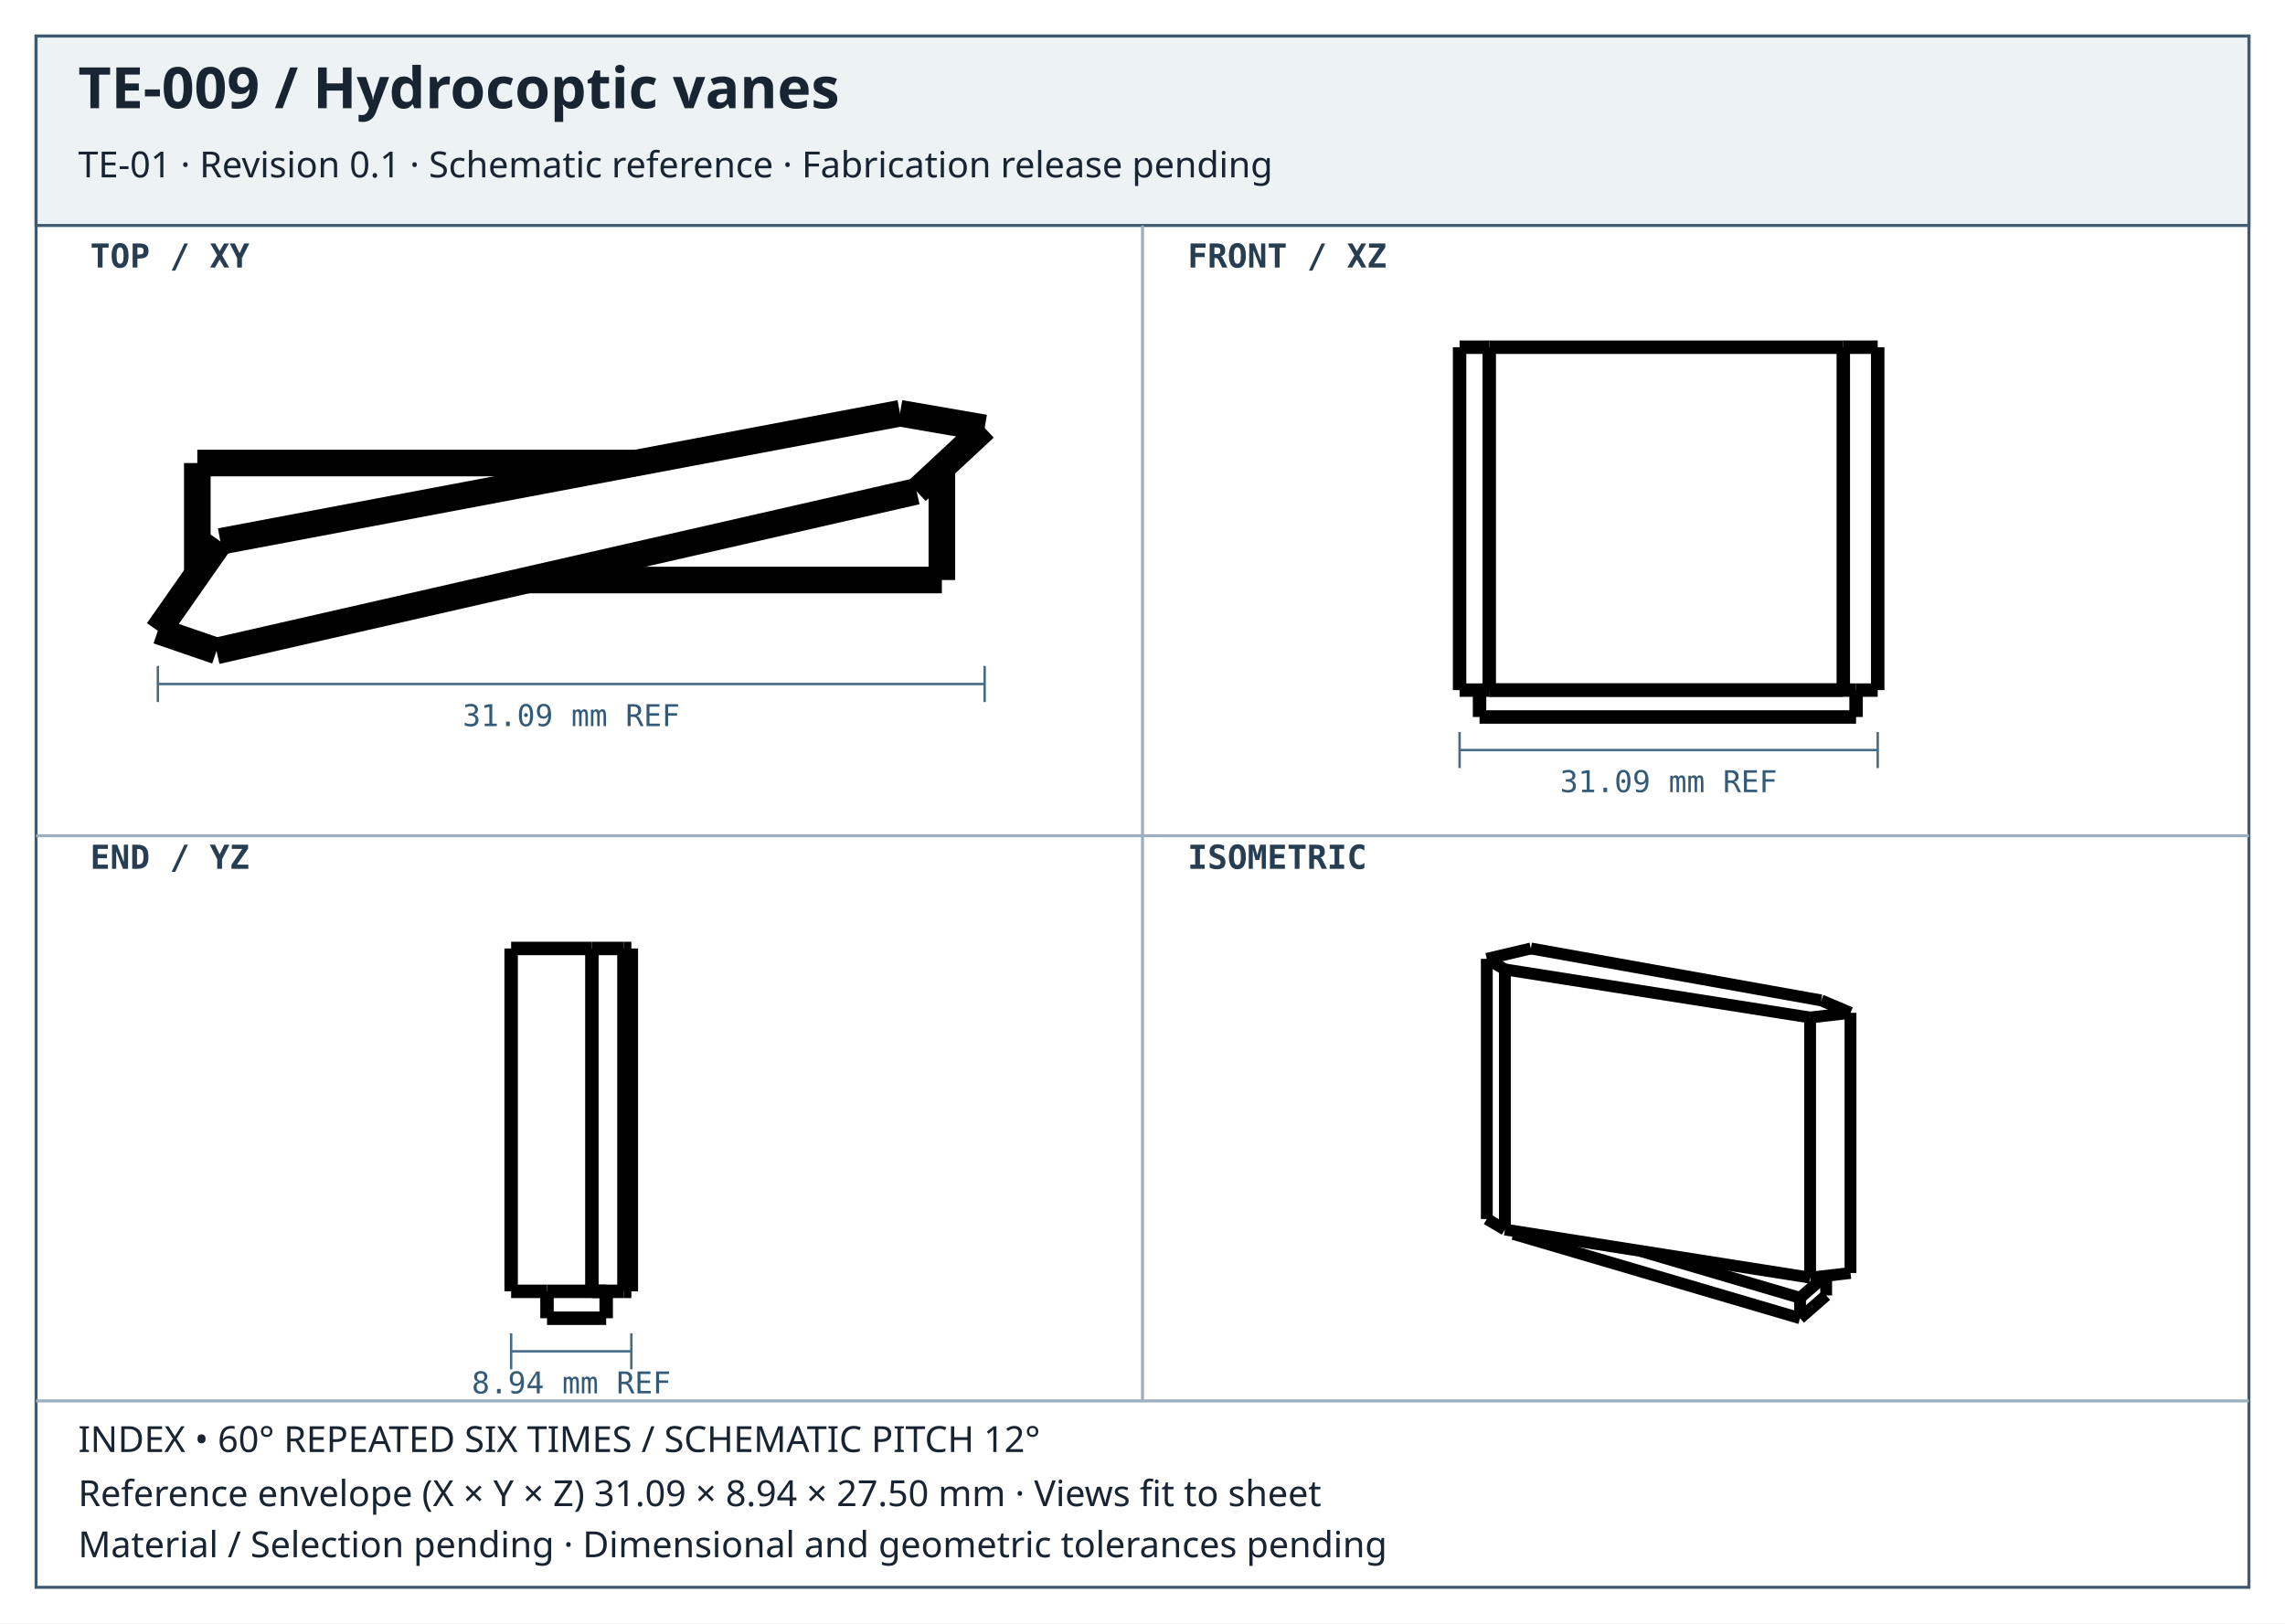
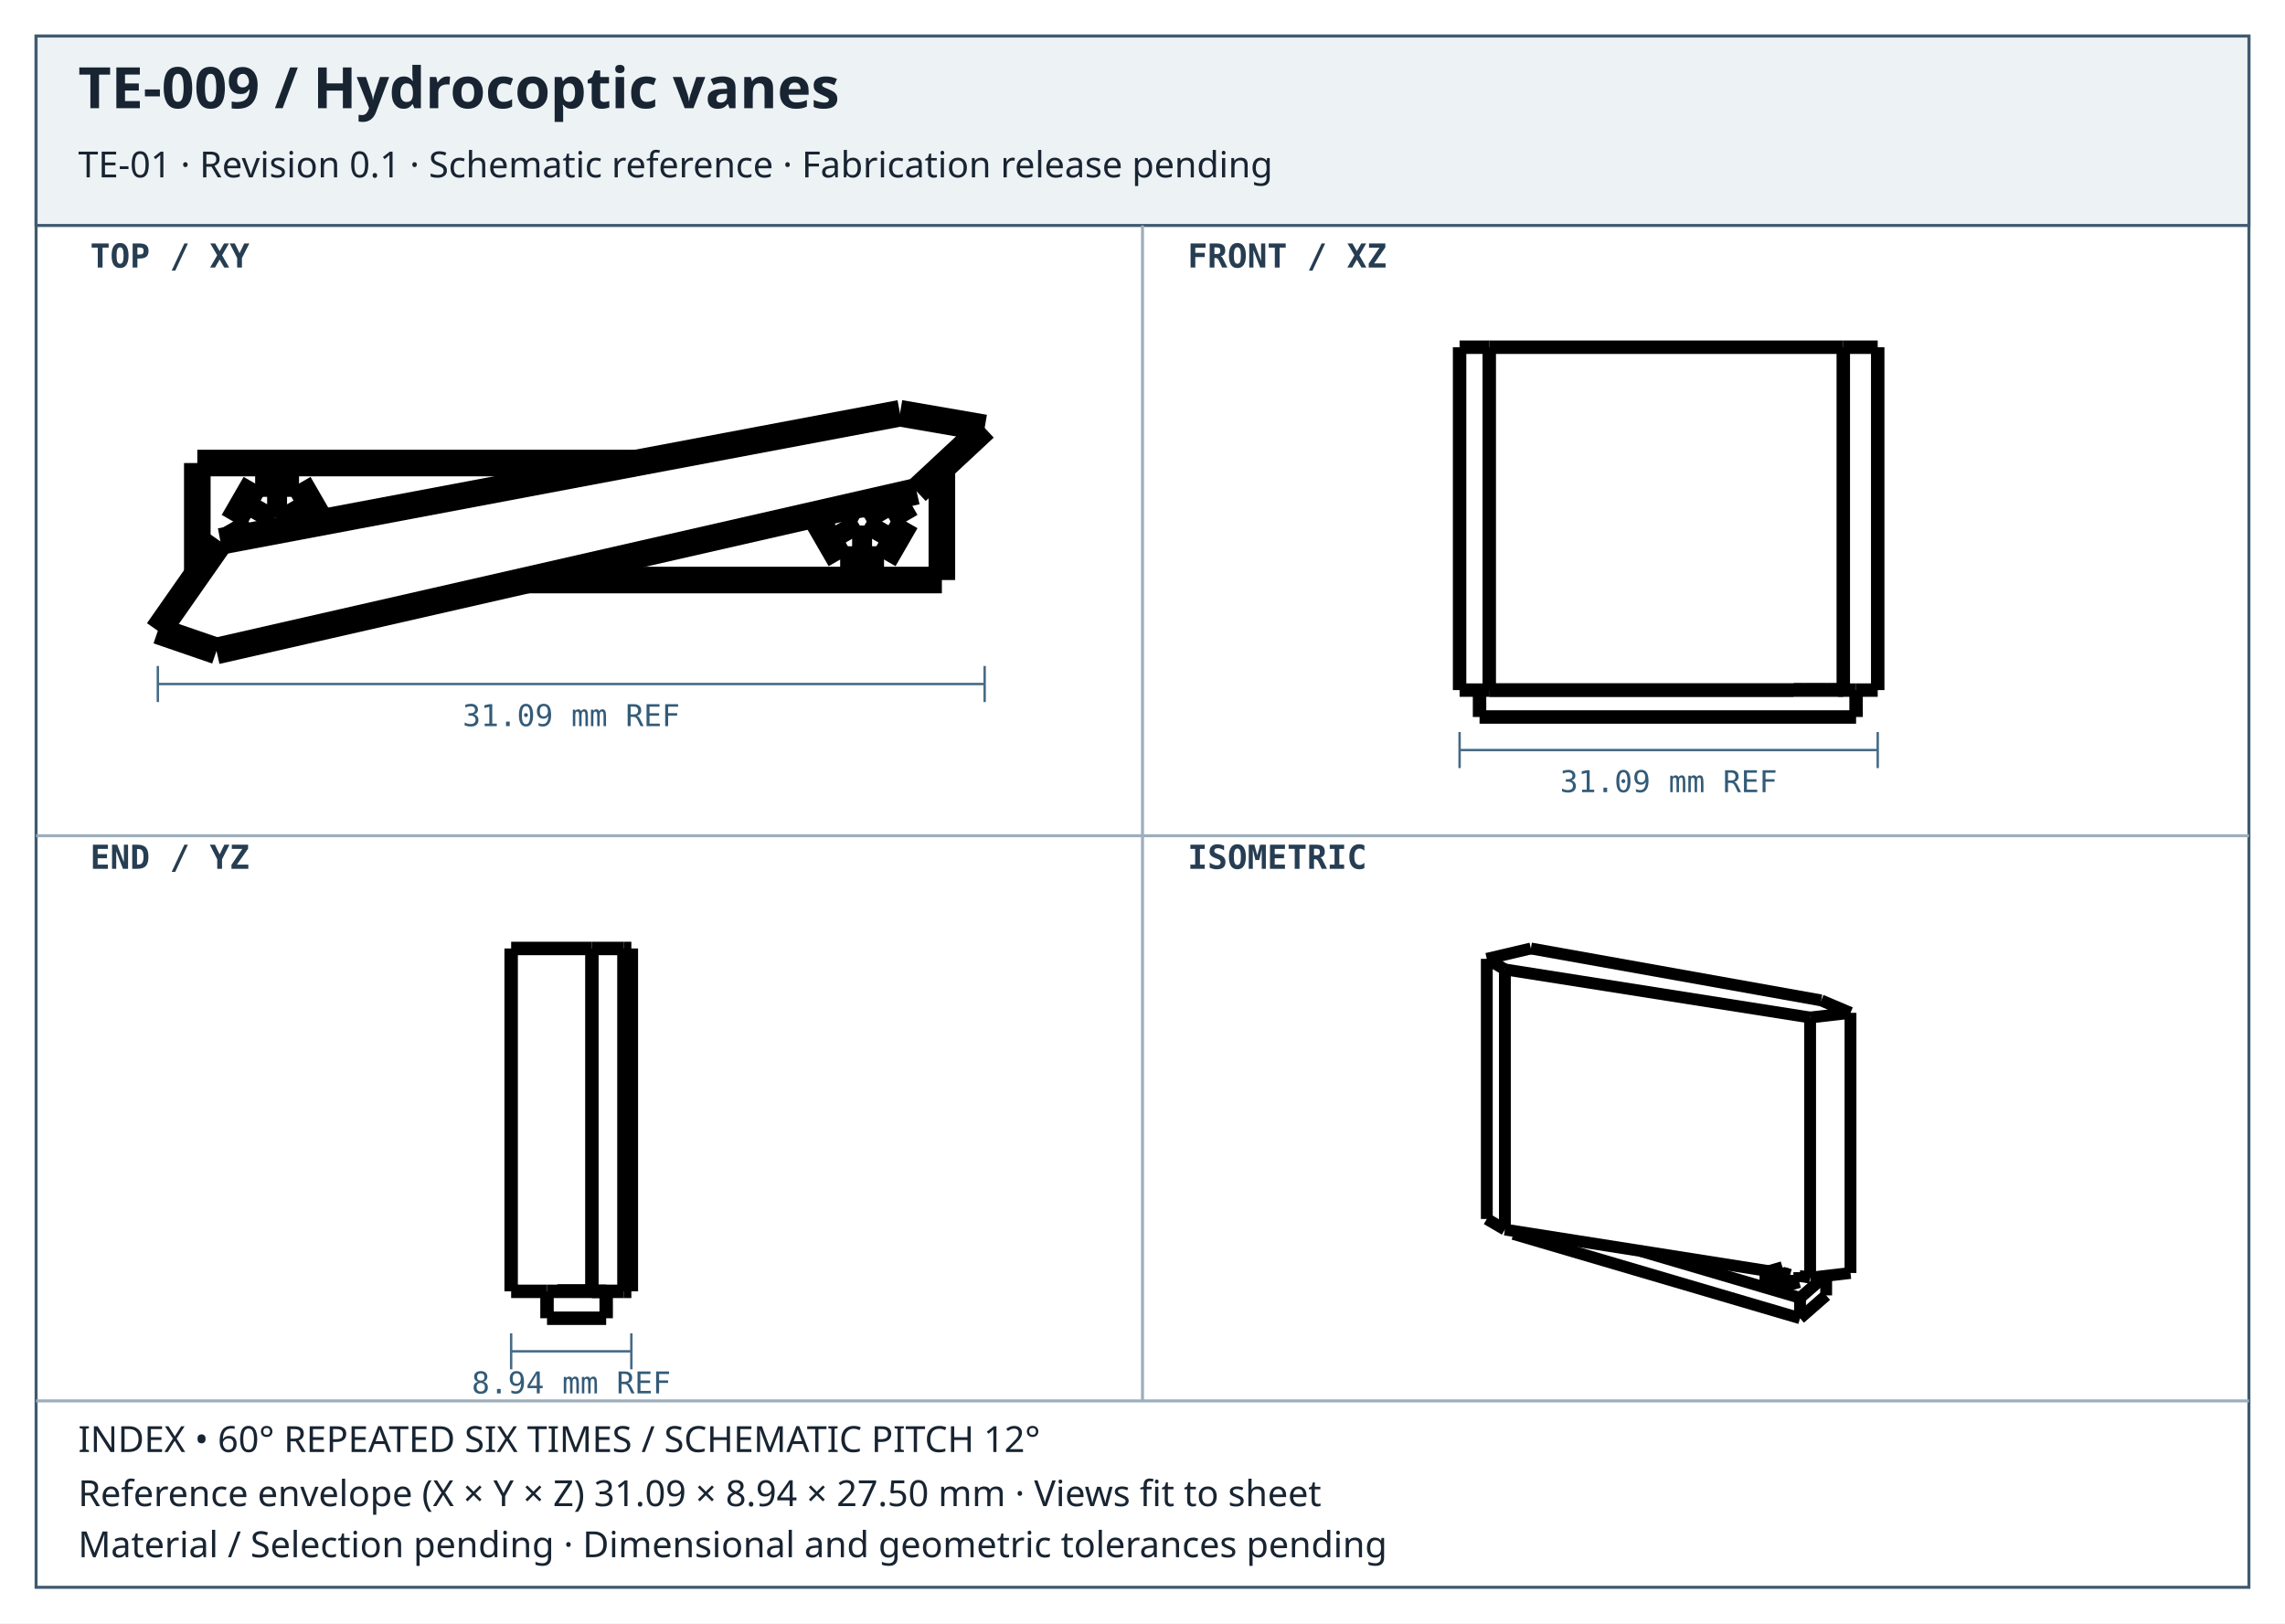
<svg xmlns="http://www.w3.org/2000/svg" viewBox="0 0 760 540">
  <style>
text{fill:#182431;font:12px sans-serif}.label{font:700 11px monospace;fill:#263d52}.value{font:10px monospace;fill:#335b78}.dim{stroke:#466b86;stroke-width:0.8;fill:none}g :is(path,circle,ellipse,line,polyline,polygon){vector-effect:non-scaling-stroke;stroke-width:.65px}
</style>
  <rect width="760" height="540" fill="white" />
  <rect x="12" y="12" width="736" height="516" fill="none" stroke="#405a70" />
  <rect x="12" y="12" width="736" height="63" fill="#edf2f5" stroke="#405a70" />
  <text x="26" y="36" style="font-size:19px;font-weight:bold">TE-009 / Hydrocoptic vanes</text>
  <text x="26" y="59">TE-01 · Revision 0.1 · Schematic reference · Fabrication release pending</text>
  <path d="M380 75V466 M12 278H748 M12 466H748" fill="none" stroke="#9daebc" />
  <text class="label" x="30" y="89">TOP / XY</text>
  <g transform="translate(189.4483 173.4852) scale(8.844488)">
    <g fill="none" stroke="rgb(0, 0, 0)" stroke-linecap="butt" stroke-linejoin="miter" stroke-width="1.0" transform="scale(1, -1)">
      <path id="1" d=" M -15.484 -4.109 L -13.278 -4.867 " />
      <path id="2" d=" M -13.278 -4.867 L 13.049 1.138 " />
      <path id="3" d=" M 13.049 1.138 L 15.609 3.522 " />
      <path id="4" d=" M 15.609 3.522 L 12.425 4.072 " />
      <path id="5" d=" M 12.425 4.072 L -13.132 -0.747 " />
      <path id="6" d=" M -13.132 -0.747 L -15.484 -4.109 " />
      <path id="7" d=" M -14 -1.988 L -14 2.2 " />
      <path id="8" d=" M 14 -2.2 L 14 2.024 " />
      <path id="9" d=" M -1.585 -2.2 L 14 -2.2 " />
      <path id="10" d=" M -14 2.2 L 2.495 2.2 " />
+       <path id="11" d=" M -9.35 0 L -10.175 1.429 " />
+       <path id="12" d=" M -9.372 -0.038 L -9.35 5.8301e-17 " />
+       <path id="13" d=" M -10.175 1.429 L -11.825 1.429 " />
+       <path id="14" d=" M -11.825 1.429 L -12.65 3.4693e-16 " />
+       <path id="15" d=" M -12.65 2.02067e-16 L -12.309 -0.591 " />
+       <path id="16" d=" M -11.375 0.65 L -10.625 0.65 " />
+       <path id="17" d=" M -11.75 5.65075e-17 L -11.375 0.65 " />
+       <path id="18" d=" M -11.497 -0.438 L -11.75 7.03853e-17 " />
+       <path id="19" d=" M -10.25 8.32667e-17 L -10.382 -0.228 " />
+       <path id="20" d=" M -10.625 0.65 L -10.25 0 " />
+       <path id="21" d=" M 12.65 0 L 12.116 0.925 " />
+       <path id="22" d=" M 11.825 -1.429 L 12.65 5.8301e-17 " />
+       <path id="23" d=" M 10.175 -1.429 L 11.825 -1.429 " />
+       <path id="24" d=" M 9.546 0.339 L 9.35 3.4693e-16 " />
+       <path id="25" d=" M 9.35 2.02067e-16 L 10.175 -1.429 " />
+       <path id="26" d=" M 10.908 0.65 L 11.375 0.65 " />
+       <path id="27" d=" M 10.25 5.65075e-17 L 10.582 0.575 " />
+       <path id="28" d=" M 10.625 -0.65 L 10.25 7.03853e-17 " />
+       <path id="29" d=" M 11.375 -0.65 L 10.625 -0.65 " />
+       <path id="30" d=" M 11.75 8.32667e-17 L 11.375 -0.65 " />
+       <path id="31" d=" M 11.375 0.65 L 11.75 0 " />
    </g>
  </g>
  <path class="dim" d="M52.5 221.532v12 M327.5 221.532v12 M52.5 227.532H327.5" />
  <text text-anchor="middle" class="value" x="190" y="241.532">31.09 mm REF</text>
  <text class="label" x="395" y="89">FRONT / XZ</text>
  <g transform="translate(554.721 229.5545) scale(4.472727)">
    <g fill="none" stroke="rgb(0, 0, 0)" stroke-linecap="butt" stroke-linejoin="miter" stroke-width="1.0" transform="scale(1, -1)">
      <path id="1" d=" M -15.484 1.21628e-16 L -15.484 25.5 " />
      <path id="2" d=" M -13.278 -7.38109e-17 L -13.278 25.5 " />
      <path id="3" d=" M -15.484 1.21628e-16 L -13.278 1.55193e-16 " />
      <path id="4" d=" M -15.484 25.5 L -13.278 25.5 " />
      <path id="5" d=" M 13.049 2.19594e-16 L 13.049 25.5 " />
-       <path id="6" d=" M -13.278 -7.38109e-17 L 13.049 -1.25898e-16 " />
-       <path id="7" d=" M -13.278 25.5 L 13.049 25.5 " />
-       <path id="8" d=" M 15.609 -2.57665e-16 L 15.609 25.5 " />
-       <path id="9" d=" M 14 2.33276e-16 L 15.609 2.5641e-16 " />
-       <path id="10" d=" M 13.049 25.5 L 15.609 25.5 " />
-       <path id="11" d=" M -14 -2 L -14 0 " />
-       <path id="12" d=" M 14 -2 L 14 0 " />
-       <path id="13" d=" M -14 -2 L 14 -2 " />
-       <path id="14" d=" M -13.278 0 L 14 0 " />
+       <path id="6" d=" M -13.278 -7.38109e-17 L 9.35 -1.1858e-16 " />
+       <path id="7" d=" M 12.65 -1.25109e-16 L 13.049 -1.25898e-16 " />
+       <path id="8" d=" M -13.278 25.5 L 13.049 25.5 " />
+       <path id="9" d=" M 15.609 -2.57665e-16 L 15.609 25.5 " />
+       <path id="10" d=" M 14 2.33276e-16 L 15.609 2.5641e-16 " />
+       <path id="11" d=" M 13.049 25.5 L 15.609 25.5 " />
+       <path id="12" d=" M -14 -2 L -14 0 " />
+       <path id="13" d=" M 14 -2 L 14 0 " />
+       <path id="14" d=" M -14 -2 L 14 -2 " />
+       <path id="15" d=" M -13.278 0 L 14 0 " />
+       <path id="16" d=" M 12.65 0 L 12.65 0.03 " />
+       <path id="17" d=" M 11.825 0 L 11.825 0.03 " />
+       <path id="18" d=" M 11.825 0.03 L 12.65 0.03 " />
+       <path id="19" d=" M 10.175 0.03 L 11.825 0.03 " />
+       <path id="20" d=" M 9.35 0.03 L 10.175 0.03 " />
+       <path id="21" d=" M 10.175 0 L 10.175 0.03 " />
+       <path id="22" d=" M 9.35 0 L 9.35 0.03 " />
    </g>
  </g>
  <path class="dim" d="M485.465 243.5v12 M624.535 243.5v12 M485.465 249.5H624.535" />
  <text text-anchor="middle" class="value" x="555" y="263.5">31.09 mm REF</text>
  <text class="label" x="30" y="289">END / YZ</text>
  <g transform="translate(191.7775 429.5545) scale(4.472727)">
    <g fill="none" stroke="rgb(0, 0, 0)" stroke-linecap="butt" stroke-linejoin="miter" stroke-width="1.0" transform="scale(1, -1)">
      <path id="1" d=" M -4.867 -7.63574e-17 L -4.867 25.5 " />
      <path id="2" d=" M 1.138 1.08581e-17 L 1.138 25.5 " />
      <path id="3" d=" M -4.867 -7.63574e-17 L -2.2 1.76663e-17 " />
      <path id="4" d=" M -4.867 25.5 L 1.138 25.5 " />
      <path id="5" d=" M 3.522 6.80963e-17 L 3.522 25.5 " />
      <path id="6" d=" M 1.138 1.08581e-17 L 3.522 5.14819e-18 " />
      <path id="7" d=" M 1.138 25.5 L 3.522 25.5 " />
      <path id="8" d=" M 4.072 6.03931e-17 L 4.072 25.5 " />
      <path id="9" d=" M 3.522 6.80963e-17 L 4.072 3.42716e-17 " />
      <path id="10" d=" M 3.522 25.5 L 4.072 25.5 " />
      <path id="11" d=" M -2.2 -2 L -2.2 0 " />
      <path id="12" d=" M -2.2 0 L 2.2 0 " />
      <path id="13" d=" M 2.2 -2 L 2.2 0 " />
      <path id="14" d=" M -2.2 -2 L 2.2 -2 " />
+       <path id="15" d=" M 0 0 L 0 0.03 " />
+       <path id="16" d=" M 0 0.03 L 1.138 0.03 " />
+       <path id="17" d=" M -1.429 0 L -1.429 0.03 " />
+       <path id="18" d=" M -1.429 0.03 L 4.44089e-16 0.03 " />
    </g>
  </g>
  <path class="dim" d="M170.008 443.5v12 M209.992 443.5v12 M170.008 449.5H209.992" />
  <text text-anchor="middle" class="value" x="190" y="463.5">8.94 mm REF</text>
  <text class="label" x="395" y="289">ISOMETRIC</text>
  <g transform="translate(555.3672 413.894) scale(3.936949)">
    <g fill="none" stroke="rgb(0, 0, 0)" stroke-linecap="butt" stroke-linejoin="miter" stroke-width="1.0" transform="scale(1, -1)">
      <path id="1" d=" M -15.456 2.137 L -15.456 24.116 " />
      <path id="2" d=" M -13.928 1.243 L -13.928 23.223 " />
      <path id="3" d=" M -15.456 2.137 L -13.928 1.243 " />
      <path id="4" d=" M -15.456 24.116 L -13.928 23.223 " />
      <path id="5" d=" M 11.858 -2.82 L 11.858 19.159 " />
-       <path id="6" d=" M -13.928 1.243 L 11.858 -2.82 " />
-       <path id="7" d=" M -13.928 23.223 L 11.858 19.159 " />
-       <path id="8" d=" M 15.269 -2.426 L 15.269 19.554 " />
-       <path id="9" d=" M 11.858 -2.82 L 15.269 -2.426 " />
-       <path id="10" d=" M 11.858 19.159 L 15.269 19.554 " />
-       <path id="11" d=" M 15.269 19.554 L 12.791 20.605 " />
-       <path id="12" d=" M 12.791 20.605 L -11.734 24.992 " />
-       <path id="13" d=" M -11.734 24.992 L -15.456 24.116 " />
-       <path id="14" d=" M -13.214 0.873 L -13.214 1.131 " />
-       <path id="15" d=" M 11.007 -6.25 L 11.007 -4.526 " />
-       <path id="16" d=" M 11.007 -4.526 L 13.126 -2.674 " />
-       <path id="17" d=" M 13.214 -4.32 L 13.214 -2.663 " />
-       <path id="18" d=" M 11.007 -6.25 L 13.214 -4.32 " />
-       <path id="19" d=" M -13.214 0.873 L 11.007 -6.25 " />
-       <path id="20" d=" M -2.475 -0.562 L 11.007 -4.526 " />
+       <path id="6" d=" M -13.928 1.243 L 8.37 -2.271 " />
+       <path id="7" d=" M 9.385 -2.43 L 9.951 -2.52 " />
+       <path id="8" d=" M 10.945 -2.676 L 11.858 -2.82 " />
+       <path id="9" d=" M -13.928 23.223 L 11.858 19.159 " />
+       <path id="10" d=" M 15.269 -2.426 L 15.269 19.554 " />
+       <path id="11" d=" M 11.858 -2.82 L 15.269 -2.426 " />
+       <path id="12" d=" M 11.858 19.159 L 15.269 19.554 " />
+       <path id="13" d=" M 15.269 19.554 L 12.791 20.605 " />
+       <path id="14" d=" M 12.791 20.605 L -11.734 24.992 " />
+       <path id="15" d=" M -11.734 24.992 L -15.456 24.116 " />
+       <path id="16" d=" M -13.214 0.873 L -13.214 1.131 " />
+       <path id="17" d=" M 11.007 -6.25 L 11.007 -4.526 " />
+       <path id="18" d=" M 11.007 -4.526 L 13.126 -2.674 " />
+       <path id="19" d=" M 13.214 -4.32 L 13.214 -2.663 " />
+       <path id="20" d=" M 11.007 -6.25 L 13.214 -4.32 " />
+       <path id="21" d=" M -13.214 0.873 L 11.007 -6.25 " />
+       <path id="22" d=" M -2.475 -0.562 L 11.007 -4.526 " />
+       <path id="23" d=" M 10.943 -3.192 L 10.946 -2.355 " />
+       <path id="24" d=" M 9.512 -3.609 L 10.943 -3.192 " />
+       <path id="25" d=" M 8.085 -3.189 L 9.512 -3.609 " />
+       <path id="26" d=" M 9.519 -1.936 L 8.088 -2.353 " />
+       <path id="27" d=" M 8.088 -2.353 L 8.085 -3.189 " />
+       <path id="28" d=" M 9.517 -2.392 L 10.166 -2.583 " />
+       <path id="29" d=" M 8.867 -2.582 L 9.517 -2.392 " />
+       <path id="30" d=" M 8.865 -2.962 L 8.867 -2.582 " />
+       <path id="31" d=" M 9.514 -3.153 L 8.865 -2.962 " />
+       <path id="32" d=" M 10.164 -2.963 L 9.514 -3.153 " />
+       <path id="33" d=" M 10.166 -2.583 L 10.164 -2.963 " />
    </g>
  </g>
  <text x="26" y="483">INDEX  •  60° REPEATED SIX TIMES    /    SCHEMATIC PITCH 12°</text>
  <text x="26" y="501">Reference envelope (X × Y × Z) 31.09 × 8.94 × 27.50 mm · Views fit to sheet</text>
  <text x="26" y="518">Material / Selection pending · Dimensional and geometric tolerances pending</text>
</svg>
